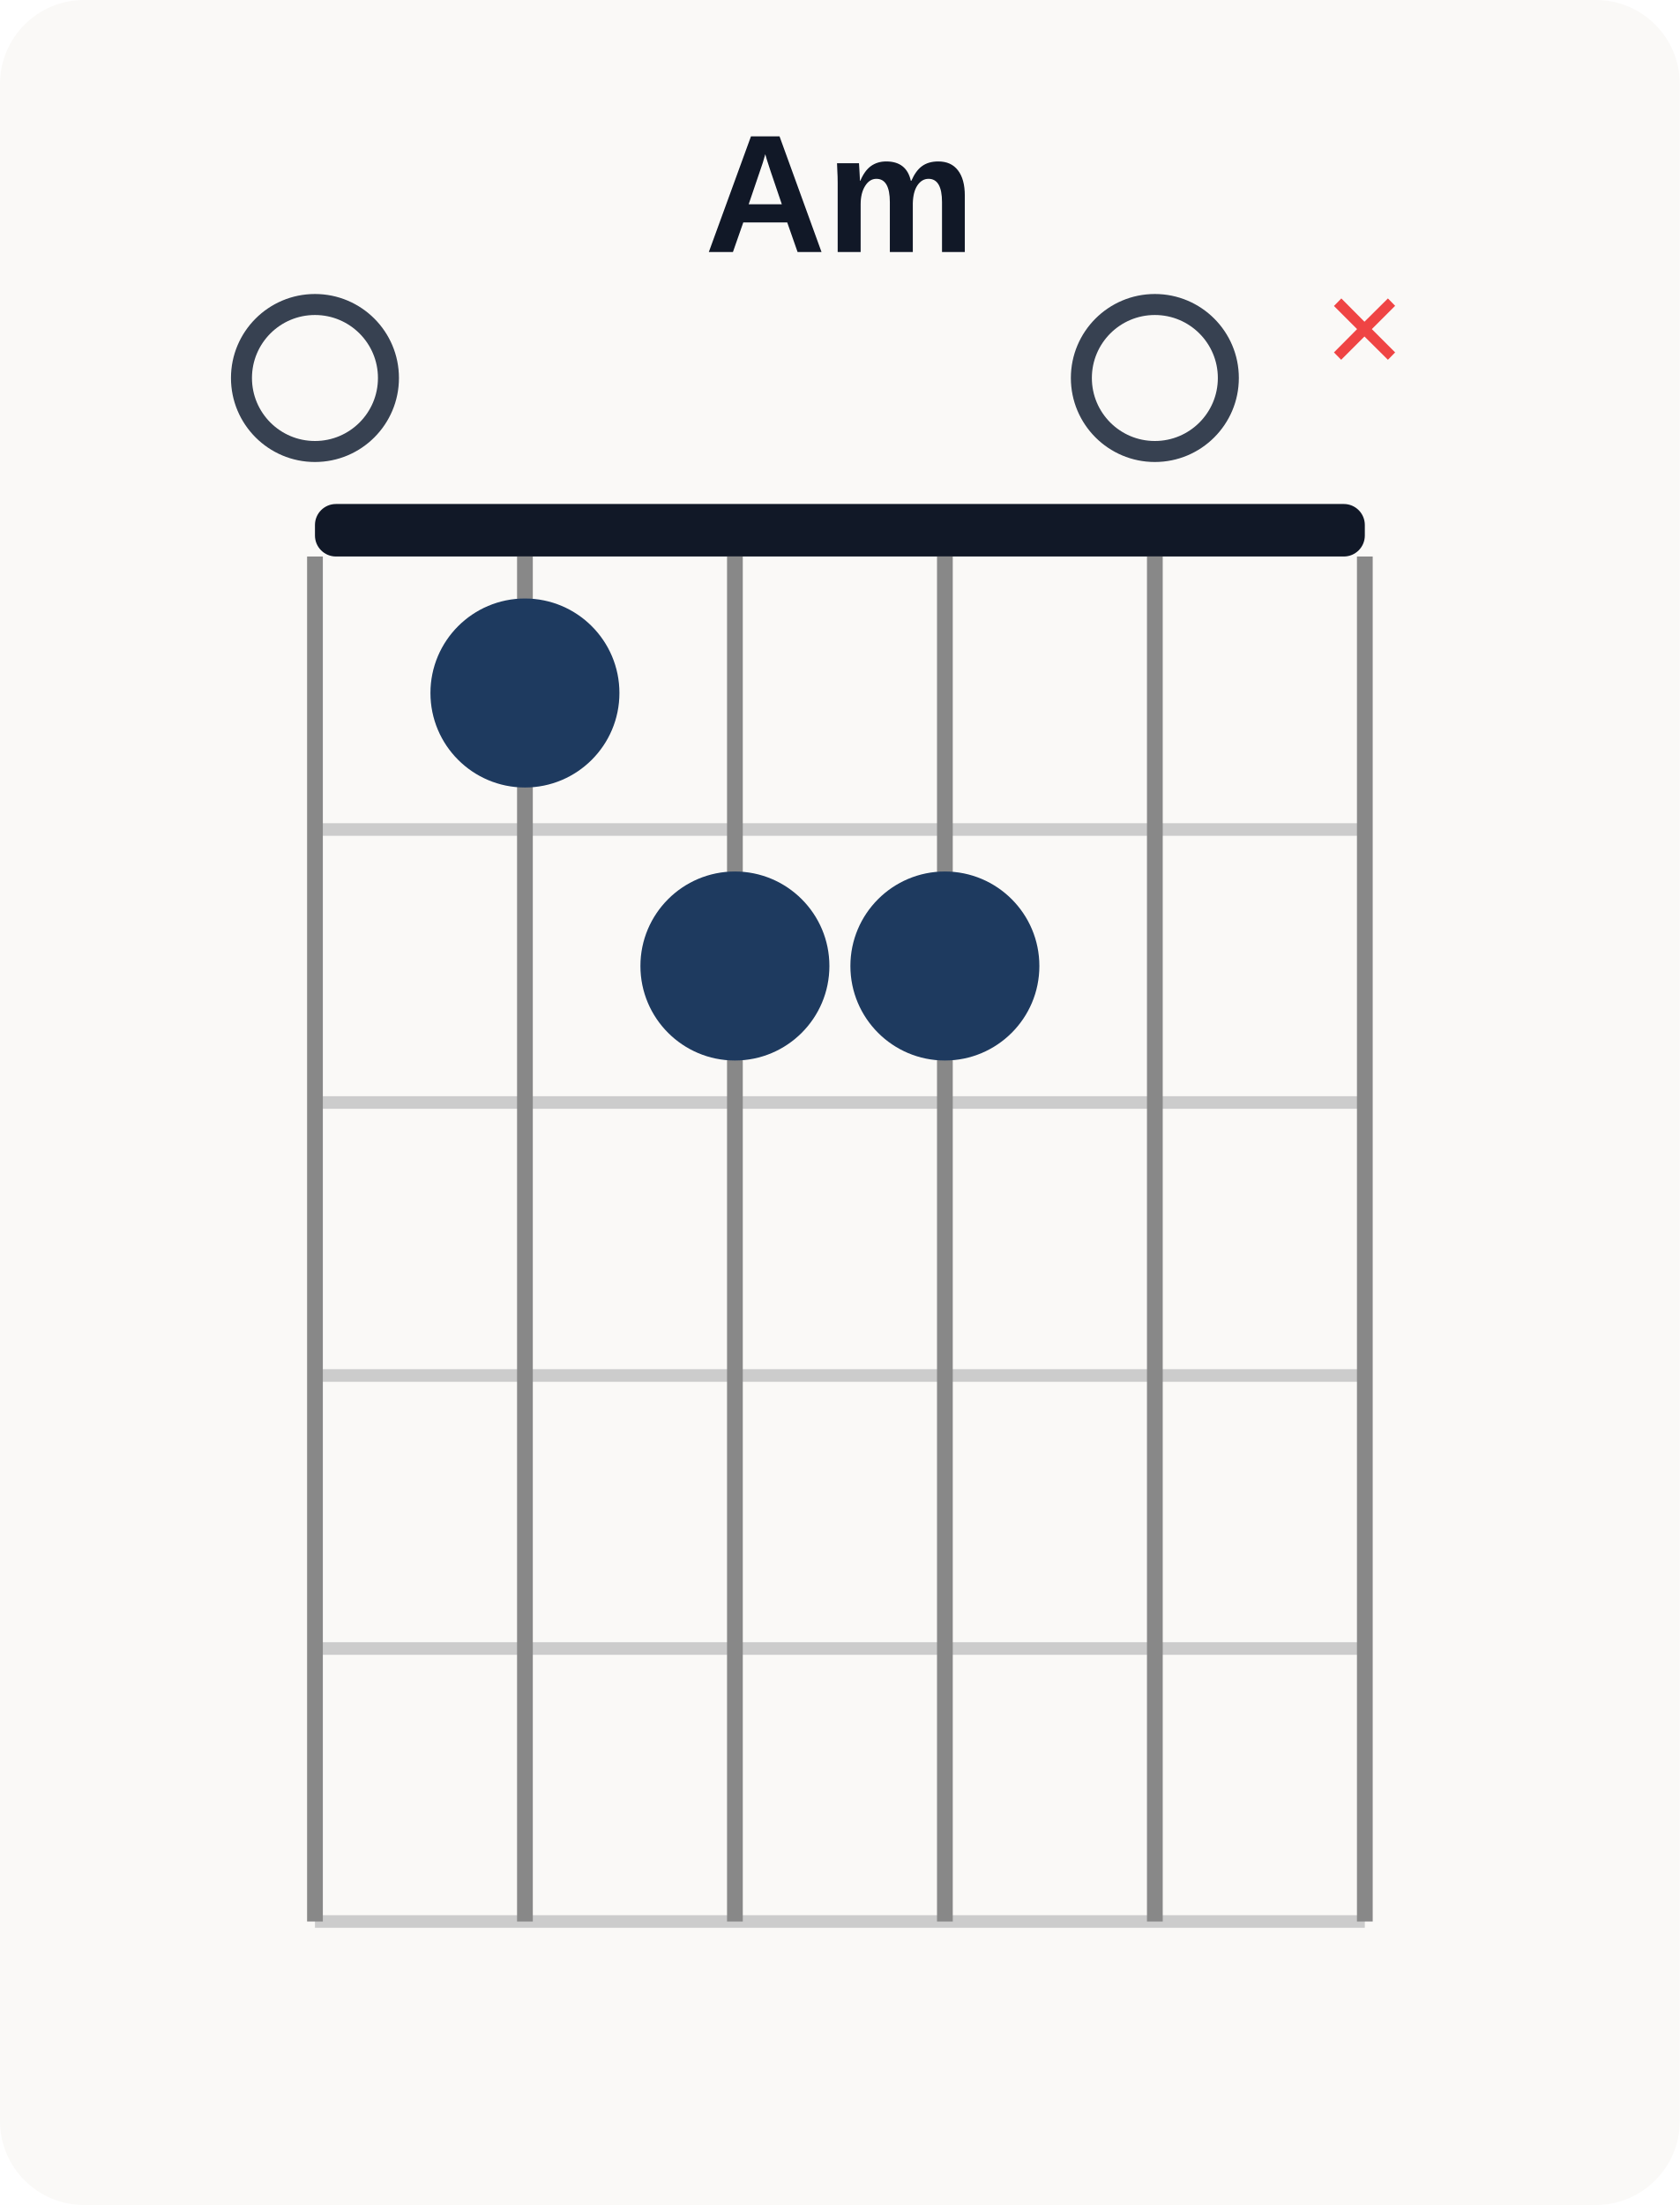
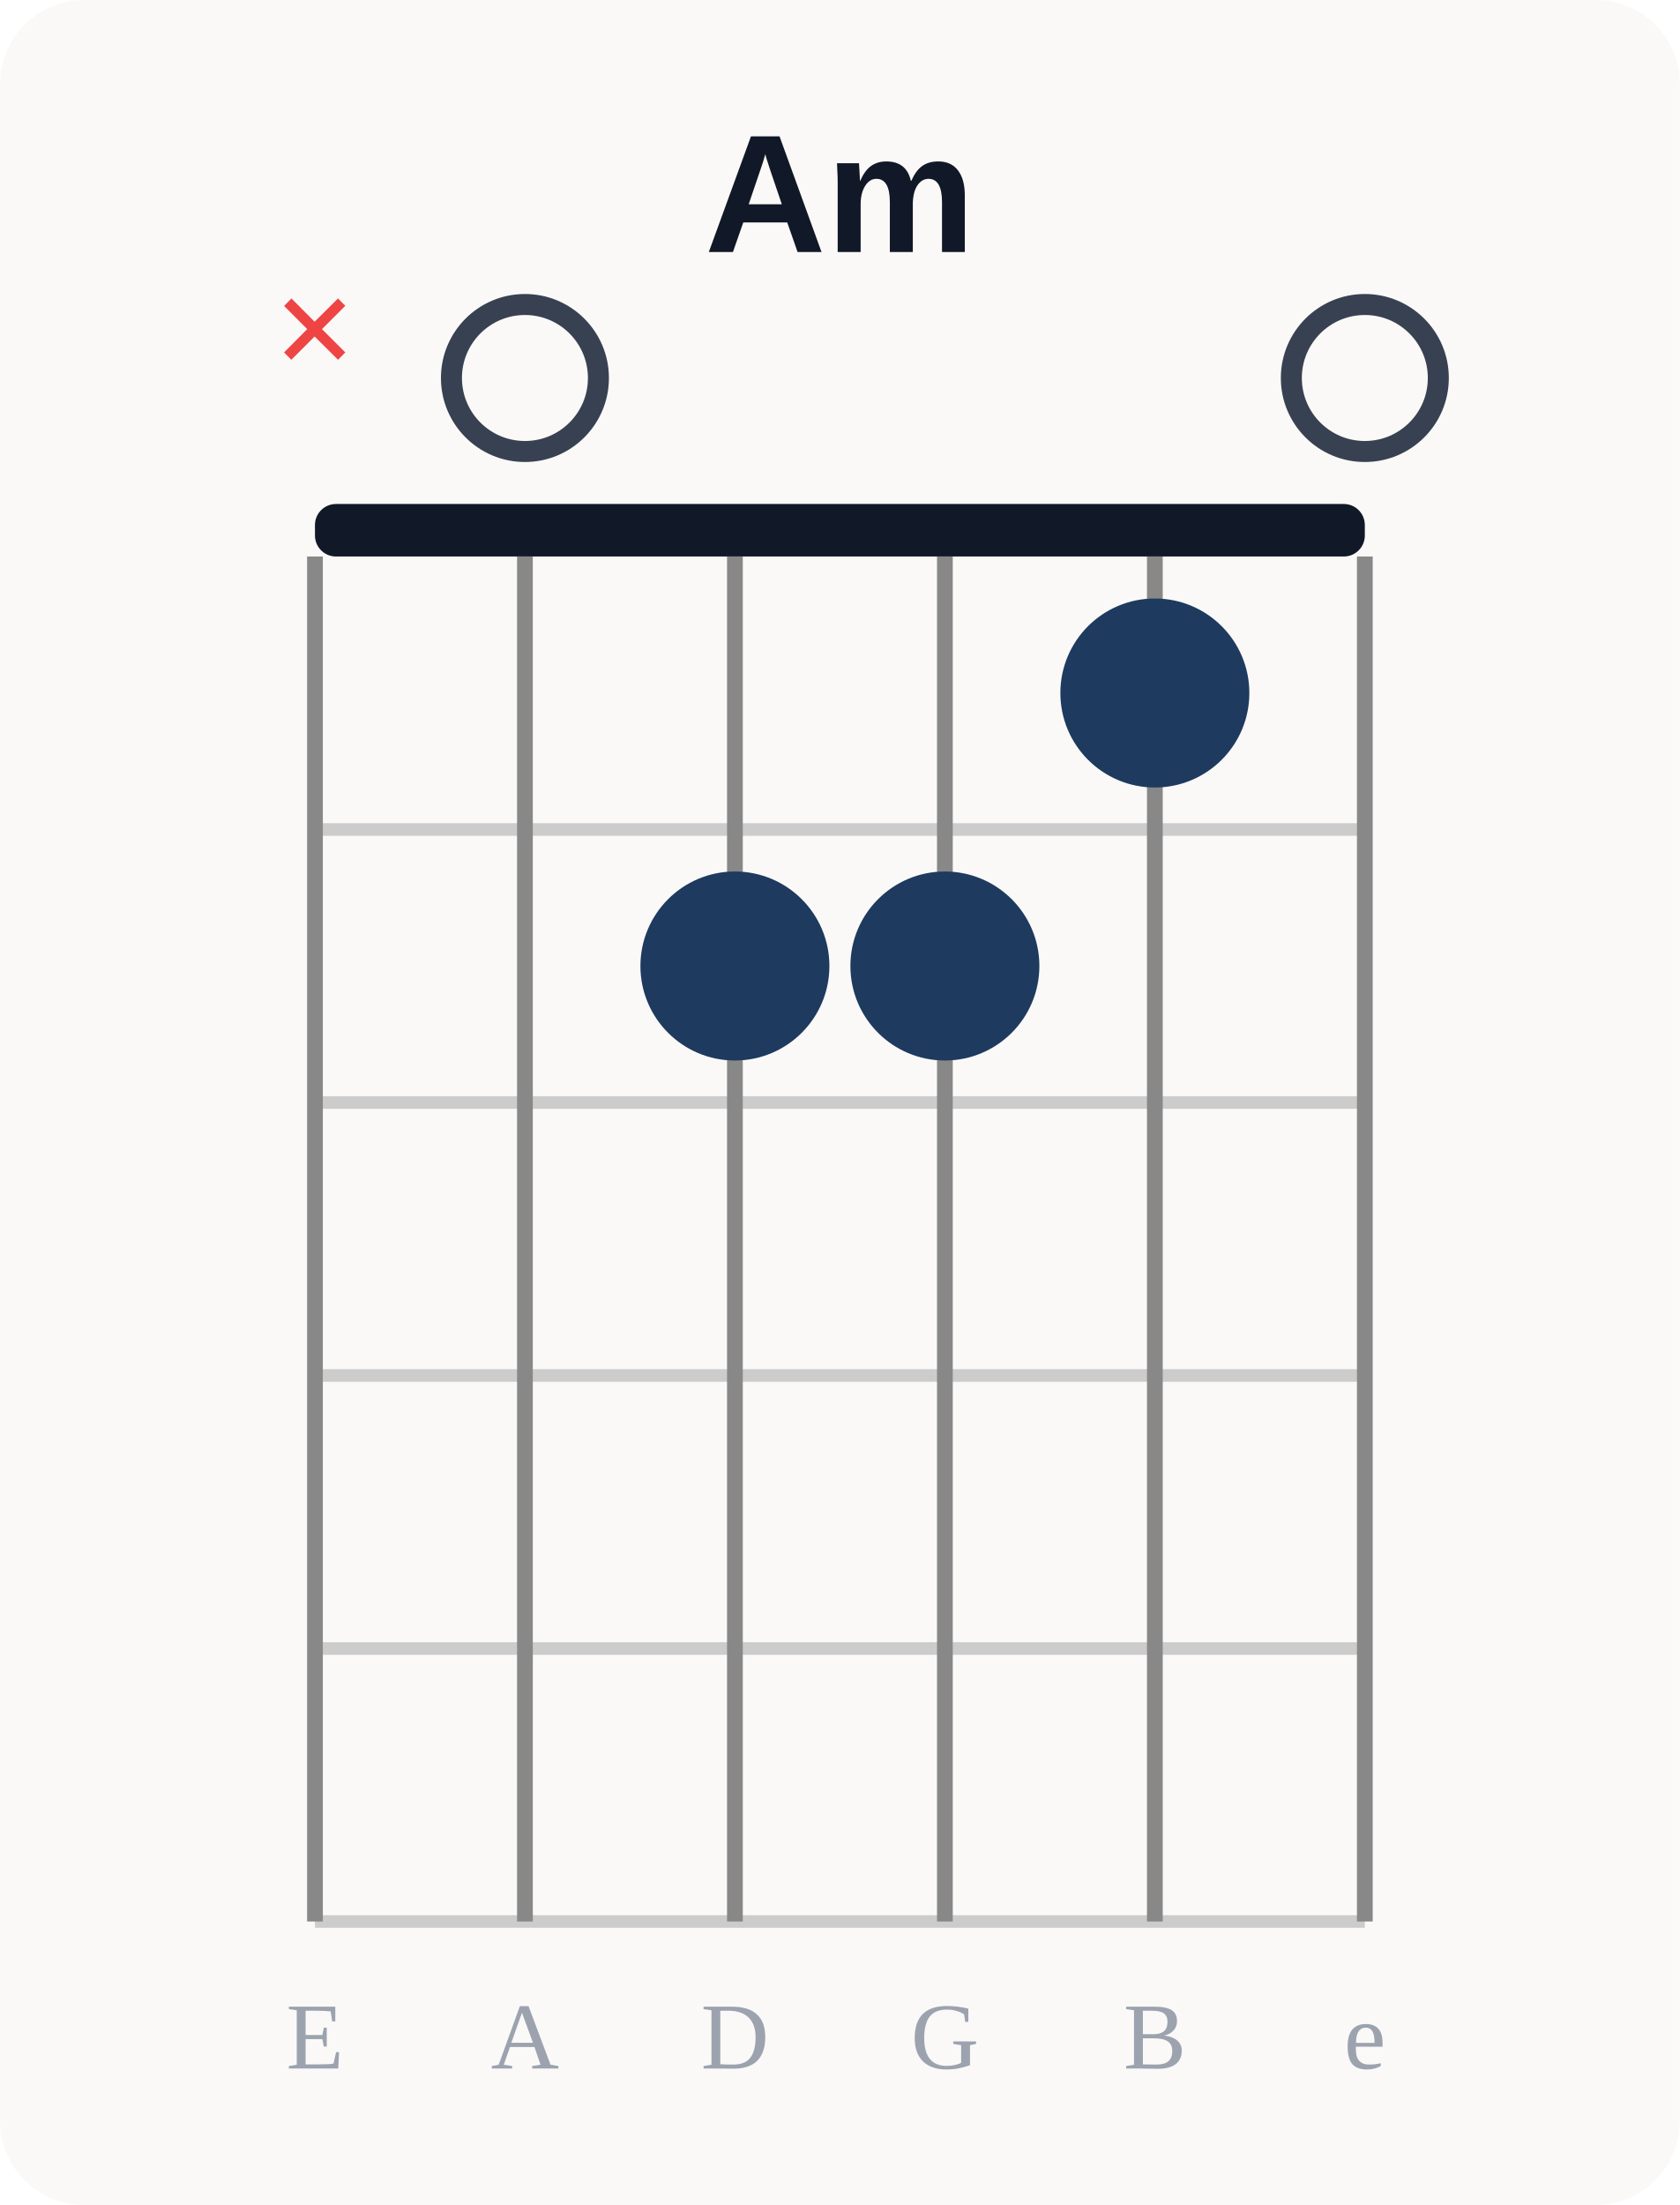
<svg xmlns="http://www.w3.org/2000/svg" width="160" height="210" viewBox="0 0 160 210">
  <rect width="160" height="210" fill="#faf9f7" rx="8" />
  <text x="80" y="24" text-anchor="middle" font-family="Arial,sans-serif" font-size="16" font-weight="700" fill="#111827">Am</text>
  <rect x="30" y="48" width="100" height="5" fill="#111827" rx="2" />
  <line x1="30" y1="79" x2="130" y2="79" stroke="#ccc" stroke-width="1.2" />
  <line x1="30" y1="105" x2="130" y2="105" stroke="#ccc" stroke-width="1.2" />
  <line x1="30" y1="131" x2="130" y2="131" stroke="#ccc" stroke-width="1.2" />
  <line x1="30" y1="157" x2="130" y2="157" stroke="#ccc" stroke-width="1.2" />
  <line x1="30" y1="183" x2="130" y2="183" stroke="#ccc" stroke-width="1.2" />
  <line x1="30" y1="53" x2="30" y2="183" stroke="#888" stroke-width="1.5" />
  <line x1="50" y1="53" x2="50" y2="183" stroke="#888" stroke-width="1.5" />
  <line x1="70" y1="53" x2="70" y2="183" stroke="#888" stroke-width="1.5" />
  <line x1="90" y1="53" x2="90" y2="183" stroke="#888" stroke-width="1.5" />
  <line x1="110" y1="53" x2="110" y2="183" stroke="#888" stroke-width="1.5" />
  <line x1="130" y1="53" x2="130" y2="183" stroke="#888" stroke-width="1.5" />
-   <text x="130" y="36" text-anchor="middle" font-size="14" fill="#ef4444" font-weight="700">×</text>
-   <circle cx="110" cy="36" r="7" fill="none" stroke="#374151" stroke-width="2" />
+   <text x="30" y="197" text-anchor="middle" font-size="9" fill="#9ca3af">E</text>
+   <text x="50" y="197" text-anchor="middle" font-size="9" fill="#9ca3af">A</text>
+   <text x="70" y="197" text-anchor="middle" font-size="9" fill="#9ca3af">D</text>
+   <text x="90" y="197" text-anchor="middle" font-size="9" fill="#9ca3af">G</text>
+   <text x="110" y="197" text-anchor="middle" font-size="9" fill="#9ca3af">B</text>
+   <text x="130" y="197" text-anchor="middle" font-size="9" fill="#9ca3af">e</text>
+   <text x="30" y="36" text-anchor="middle" font-size="14" fill="#ef4444" font-weight="700">×</text>
+   <circle cx="50" cy="36" r="7" fill="none" stroke="#374151" stroke-width="2" />
+   <circle cx="70" cy="92" r="9" fill="#1e3a5f" />
  <circle cx="90" cy="92" r="9" fill="#1e3a5f" />
-   <circle cx="70" cy="92" r="9" fill="#1e3a5f" />
-   <circle cx="50" cy="66" r="9" fill="#1e3a5f" />
-   <circle cx="30" cy="36" r="7" fill="none" stroke="#374151" stroke-width="2" />
+   <circle cx="110" cy="66" r="9" fill="#1e3a5f" />
+   <circle cx="130" cy="36" r="7" fill="none" stroke="#374151" stroke-width="2" />
</svg>
